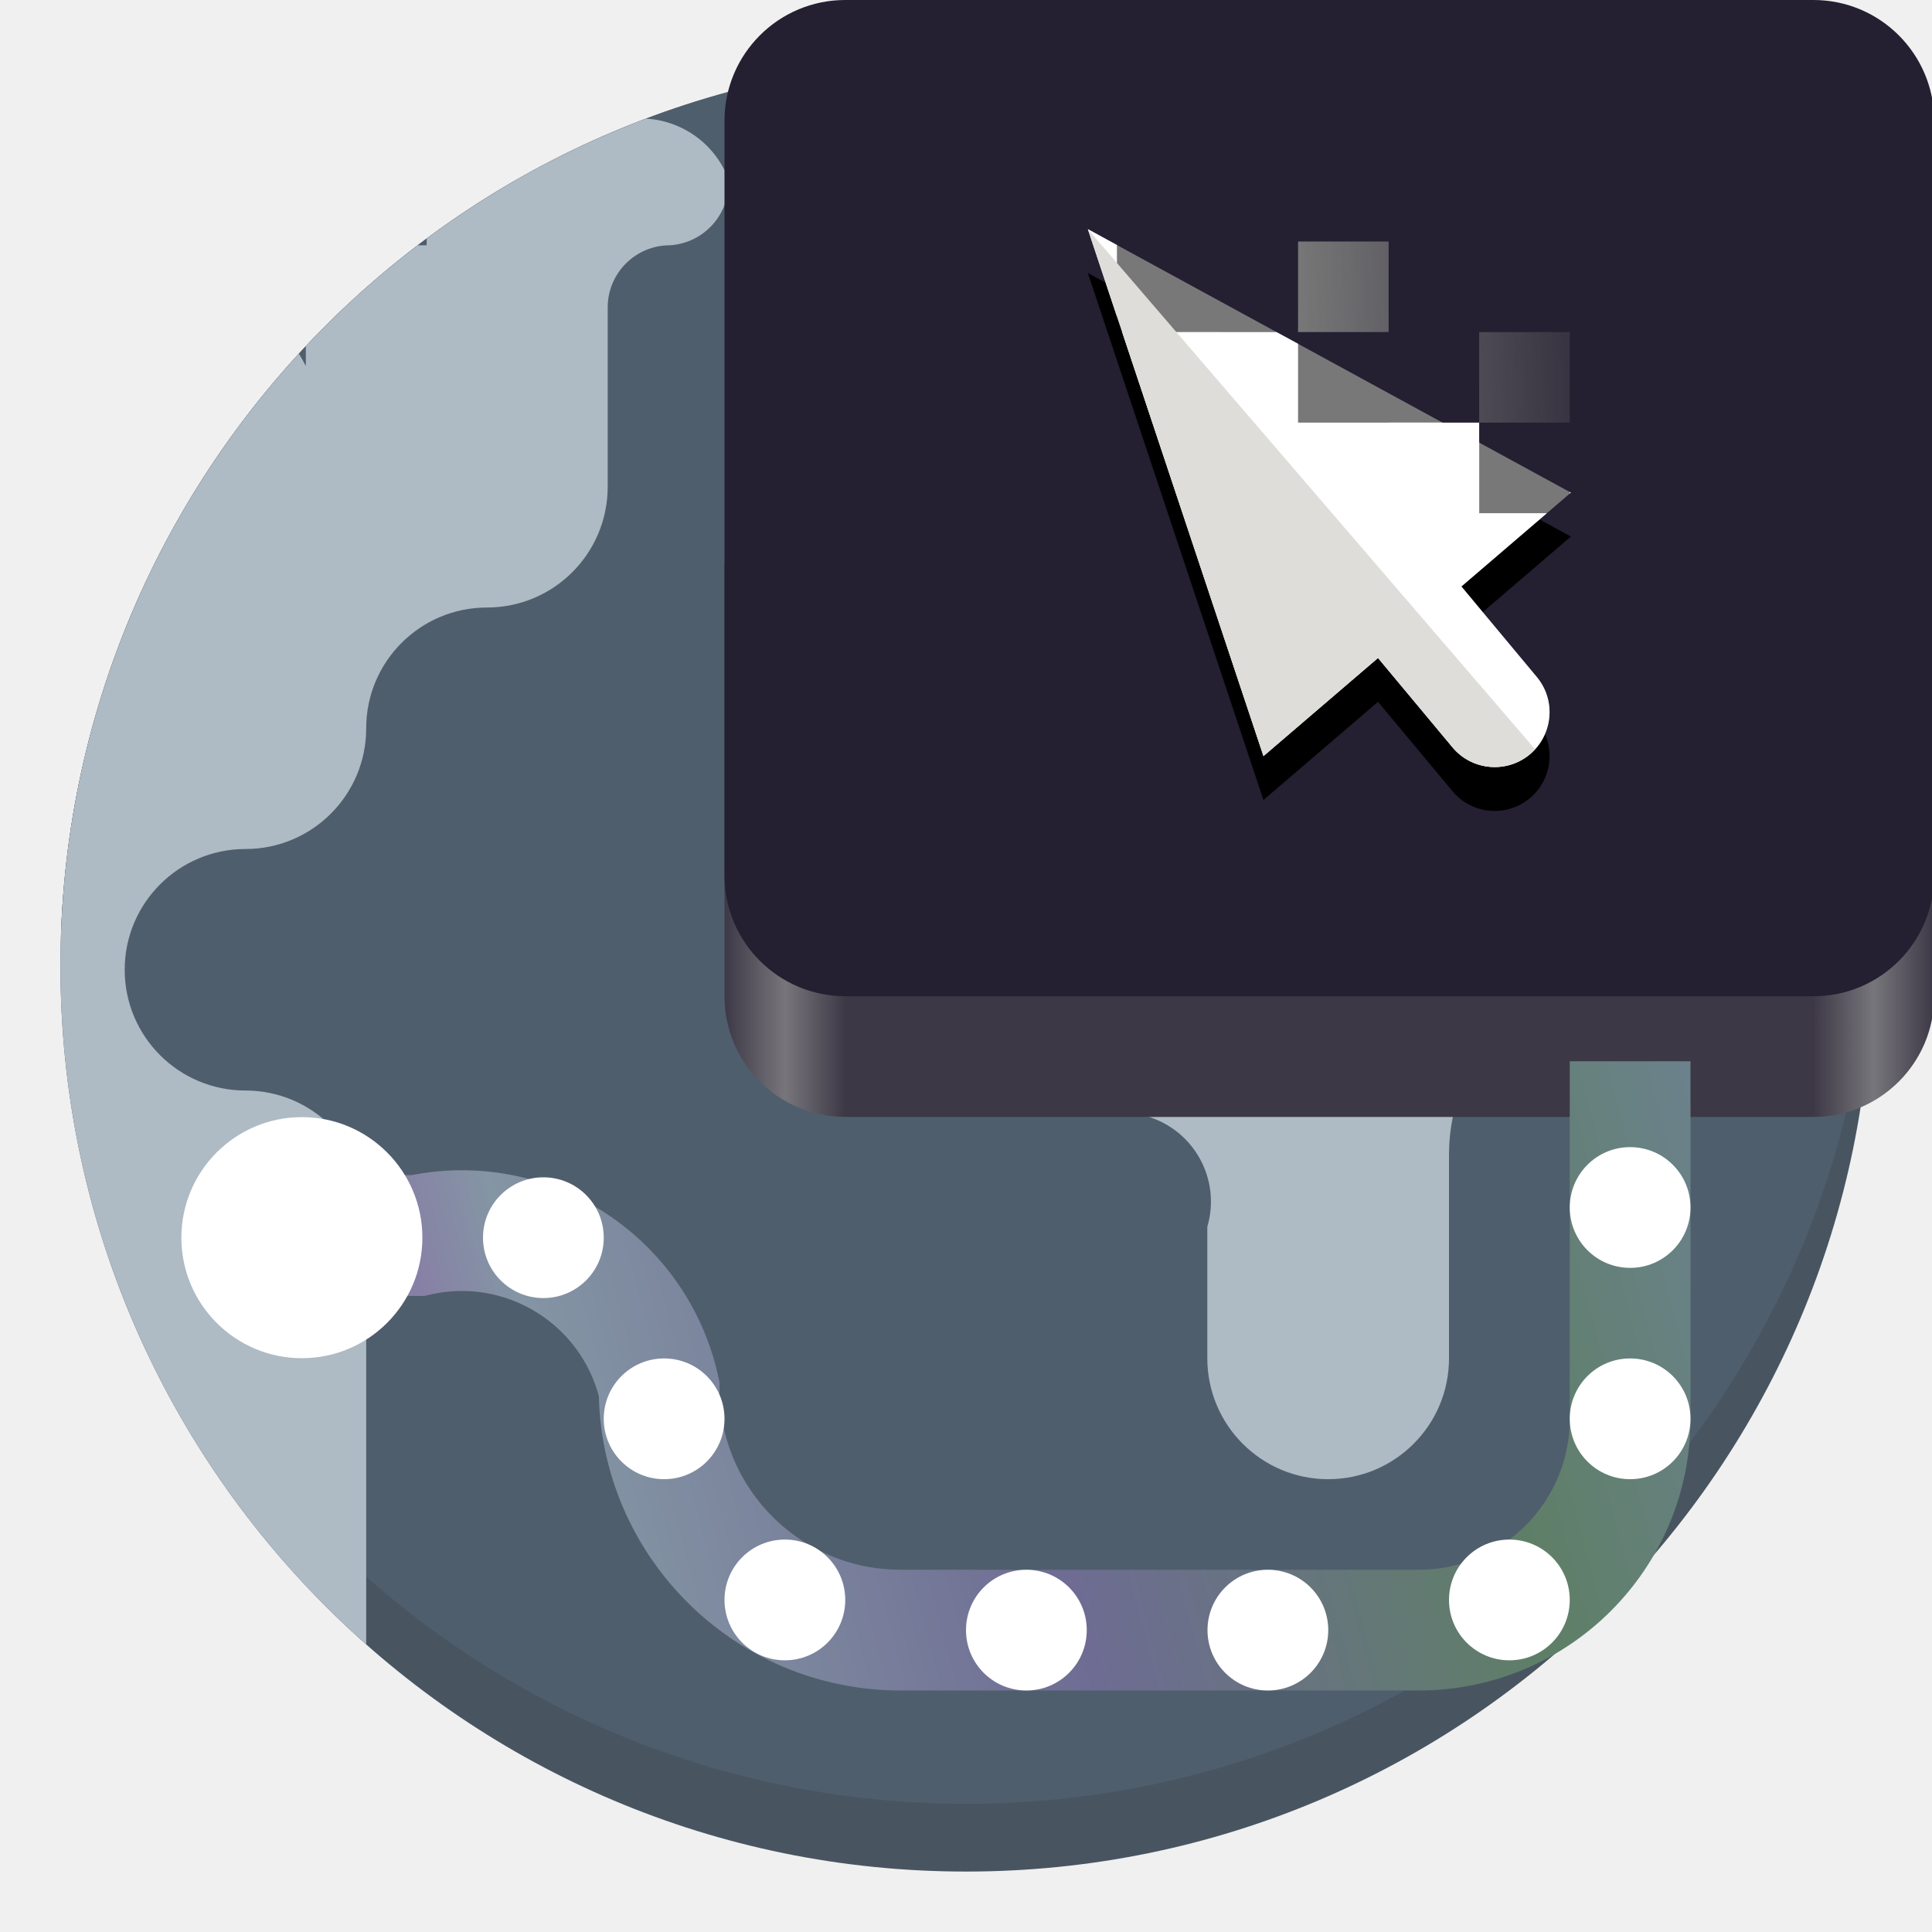
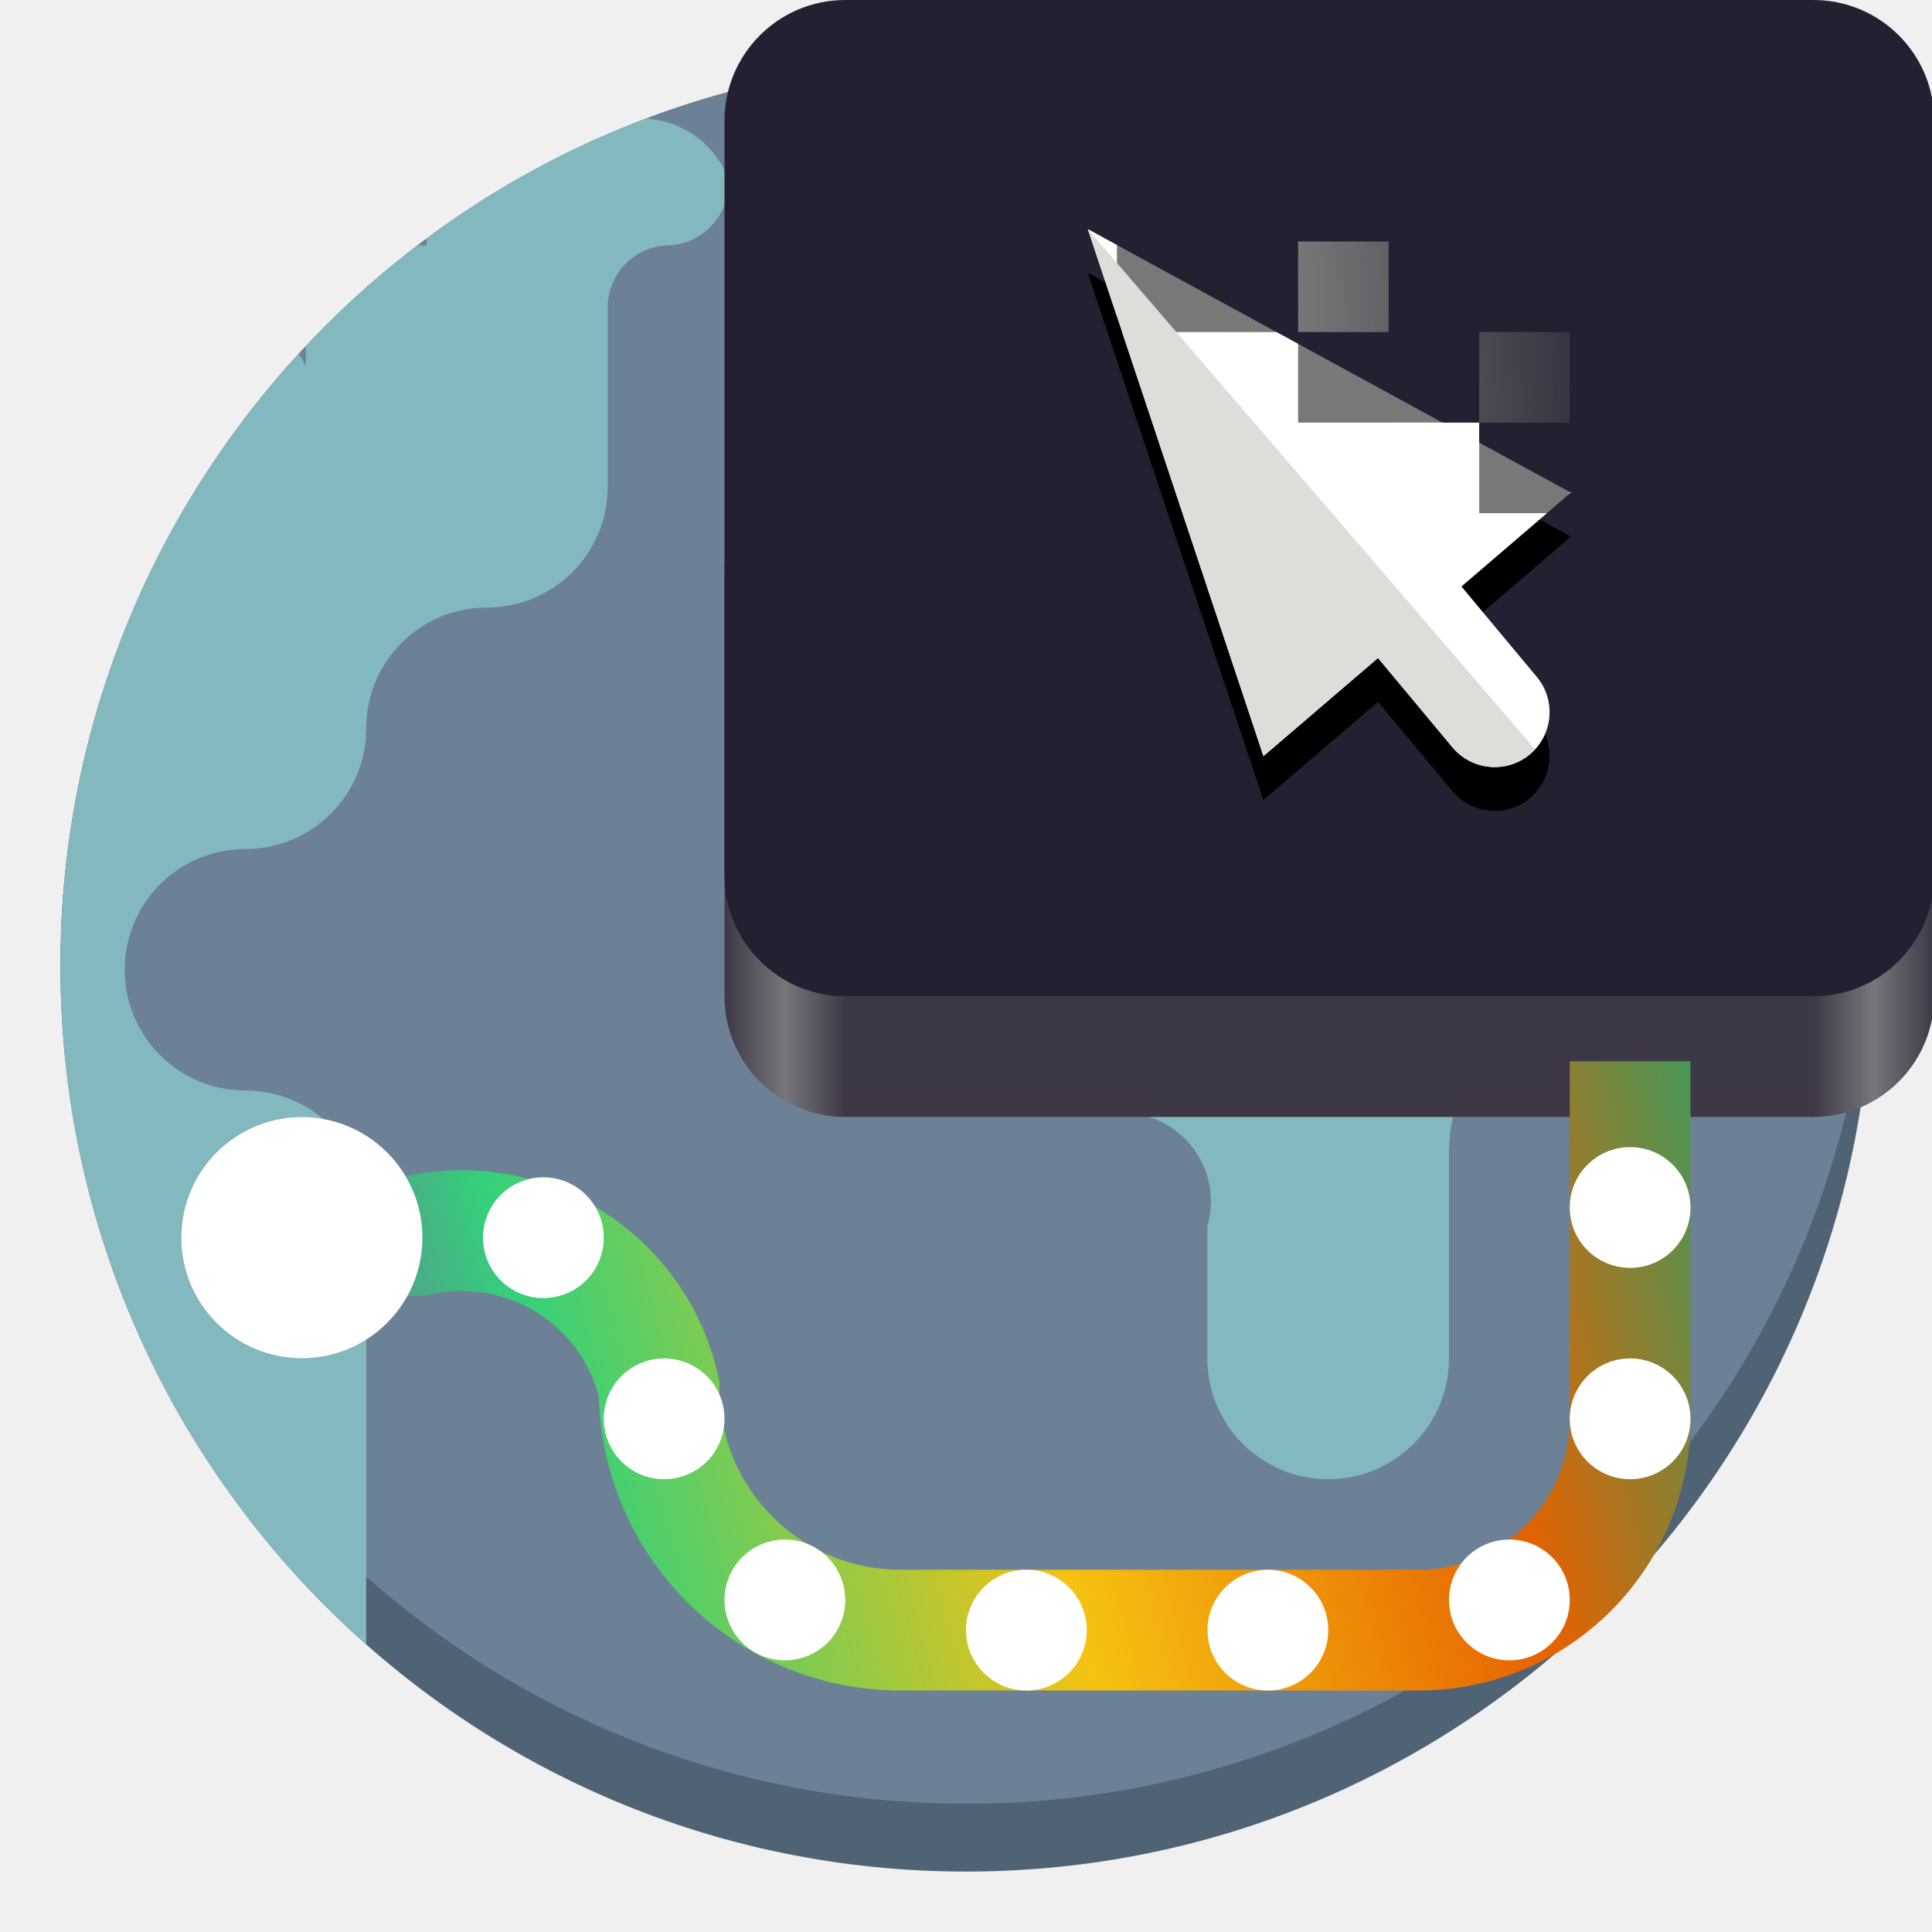
<svg xmlns="http://www.w3.org/2000/svg" height="128px" viewBox="0 0 128 128" width="128px" version="1.1" id="svg53">
  <defs id="defs53" />
  <clipPath id="a">
    <path d="m 4 4 h 120 v 120 h -120 z m 0 0" id="path1" />
  </clipPath>
  <clipPath id="b">
    <path d="m 123.996 64 c 0 33.133 -26.863 59.996 -59.996 59.996 s -59.996 -26.863 -59.996 -59.996 s 26.863 -59.996 59.996 -59.996 s 59.996 26.863 59.996 59.996 z m 0 0" id="path2" />
  </clipPath>
  <clipPath id="c">
    <path d="m 4 4 h 120 v 116 h -120 z m 0 0" id="path3" />
  </clipPath>
  <clipPath id="d">
    <path d="m 123.996 64 c 0 33.133 -26.863 59.996 -59.996 59.996 s -59.996 -26.863 -59.996 -59.996 s 26.863 -59.996 59.996 -59.996 s 59.996 26.863 59.996 59.996 z m 0 0" id="path4" />
  </clipPath>
  <clipPath id="e">
    <path d="m 68 27 h 56 v 71 h -56 z m 0 0" id="path5" />
  </clipPath>
  <clipPath id="f">
    <path d="m 123.996 64 c 0 33.133 -26.863 59.996 -59.996 59.996 s -59.996 -26.863 -59.996 -59.996 s 26.863 -59.996 59.996 -59.996 s 59.996 26.863 59.996 59.996 z m 0 0" id="path6" />
  </clipPath>
  <clipPath id="g">
    <path d="m 62 21 h 12 v 19 h -12 z m 0 0" id="path7" />
  </clipPath>
  <clipPath id="h">
    <path d="m 123.996 64 c 0 33.133 -26.863 59.996 -59.996 59.996 s -59.996 -26.863 -59.996 -59.996 s 26.863 -59.996 59.996 -59.996 s 59.996 26.863 59.996 59.996 z m 0 0" id="path8" />
  </clipPath>
  <clipPath id="i">
    <path d="m 83 12 h 29 v 11 h -29 z m 0 0" id="path9" />
  </clipPath>
  <clipPath id="j">
    <path d="m 123.996 64 c 0 33.133 -26.863 59.996 -59.996 59.996 s -59.996 -26.863 -59.996 -59.996 s 26.863 -59.996 59.996 -59.996 s 59.996 26.863 59.996 59.996 z m 0 0" id="path10" />
  </clipPath>
  <clipPath id="k">
    <path d="m 4 7 h 45 v 112 h -45 z m 0 0" id="path11" />
  </clipPath>
  <clipPath id="l">
    <path d="m 123.996 64 c 0 33.133 -26.863 59.996 -59.996 59.996 s -59.996 -26.863 -59.996 -59.996 s 26.863 -59.996 59.996 -59.996 s 59.996 26.863 59.996 59.996 z m 0 0" id="path12" />
  </clipPath>
  <linearGradient id="m" gradientTransform="matrix(0.192655 0 0 0.25 38.75254 10.99999)" gradientUnits="userSpaceOnUse" x1="48" x2="464" y1="44" y2="44">
    <stop offset="0" stop-color="#3d3846" id="stop12" />
    <stop offset="0.05" stop-color="#77767b" id="stop13" />
    <stop offset="0.1" stop-color="#3d3846" id="stop14" />
    <stop offset="0.9" stop-color="#3d3846" id="stop15" />
    <stop offset="0.95" stop-color="#77767b" id="stop16" />
    <stop offset="1" stop-color="#3d3846" id="stop17" />
  </linearGradient>
  <linearGradient id="n" gradientUnits="userSpaceOnUse" x1="-136.213" x2="300.91" y1="979.674" y2="862.547">
    <stop offset="0" stop-color="#9141ac" id="stop18" />
-     <stop offset="0.228" stop-color="#33d17a" id="stop19" style="stop-color:#8495a4;stop-opacity:1;" />
-     <stop offset="0.511" stop-color="#f5c211" id="stop20" style="stop-color:#6e6c93;stop-opacity:1;" />
-     <stop offset="0.789" stop-color="#e66100" id="stop21" style="stop-color:#5e7f66;stop-opacity:1;" />
-     <stop offset="1" stop-color="#26a269" id="stop22" style="stop-color:#6e8294;stop-opacity:1;" />
+     <stop offset="0.228" stop-color="#33d17a" id="stop19" style="stop-color:#33d17a;stop-opacity:1;" />
+     <stop offset="0.511" stop-color="#f5c211" id="stop20" style="stop-color:#f5c211;stop-opacity:1;" />
+     <stop offset="0.789" stop-color="#e66100" id="stop21" style="stop-color:#e66100;stop-opacity:1;" />
+     <stop offset="1" stop-color="#26a269" id="stop22" style="stop-color:#26a269;stop-opacity:1;" />
  </linearGradient>
  <linearGradient id="o" gradientUnits="userSpaceOnUse" x1="86" x2="109.446" y1="25.688" y2="24.833">
    <stop offset="0" stop-color="#787878" id="stop23" />
    <stop offset="1" stop-color="#787878" stop-opacity="0" id="stop24" />
  </linearGradient>
  <g clip-path="url(#a)" id="g25">
    <g clip-path="url(#b)" id="g24">
-       <path d="m 123.996 64 c 0 33.133 -26.863 59.996 -59.996 59.996 s -59.996 -26.863 -59.996 -59.996 s 26.863 -59.996 59.996 -59.996 s 59.996 26.863 59.996 59.996 z m 0 0" fill="#485561" id="path24" />
+       <path d="m 123.996 64 c 0 33.133 -26.863 59.996 -59.996 59.996 s -59.996 -26.863 -59.996 -59.996 s 26.863 -59.996 59.996 -59.996 s 59.996 26.863 59.996 59.996 z m 0 0" fill="#506374" id="path24" />
    </g>
  </g>
  <g clip-path="url(#c)" id="g27">
    <g clip-path="url(#d)" id="g26">
-       <path d="m 123.996 59.512 c 0 33.133 -26.863 59.992 -59.996 59.992 s -59.996 -26.859 -59.996 -59.992 c 0 -33.137 26.863 -59.996 59.996 -59.996 s 59.996 26.859 59.996 59.996 z m 0 0" fill="#4f5e6c" id="path25" />
+       <path d="m 123.996 59.512 c 0 33.133 -26.863 59.992 -59.996 59.992 s -59.996 -26.859 -59.996 -59.992 c 0 -33.137 26.863 -59.996 59.996 -59.996 s 59.996 26.859 59.996 59.996 z m 0 0" fill="#6c8195" id="path25" />
    </g>
  </g>
  <g clip-path="url(#e)" id="g29">
    <g clip-path="url(#f)" id="g28">
-       <path d="m 83.73 34.875 v 3.035 c 0 3.93 -3.188 7.117 -7.117 7.117 c -4.727 0.352 -8.273 4.469 -7.922 9.199 v 12.426 c 0 4.035 3.273 7.309 7.309 7.309 c 3.117 0.918 4.906 4.188 3.988 7.309 v 8.719 c 0 4.426 3.586 8.012 8.012 8.012 c 4.422 -0.004 8.004 -3.59 8 -8.012 v -13.504 c 0 -3.242 1.289 -6.352 3.586 -8.641 c 2.293 -2.289 5.406 -3.57 8.648 -3.566 l 11.312 0.027 c 1.887 0.004 3.699 -0.742 5.035 -2.074 c 1.332 -1.332 2.082 -3.141 2.082 -5.027 v -22.328 c 0 -3.93 -3.184 -7.117 -7.117 -7.117 h -28.699 c -3.93 0 -7.117 3.188 -7.117 7.117 z m 0 0" fill="#26a269" id="path27" style="fill:#aebac4;fill-opacity:1" />
+       <path d="m 83.73 34.875 v 3.035 c 0 3.93 -3.188 7.117 -7.117 7.117 c -4.727 0.352 -8.273 4.469 -7.922 9.199 v 12.426 c 0 4.035 3.273 7.309 7.309 7.309 c 3.117 0.918 4.906 4.188 3.988 7.309 v 8.719 c 0 4.426 3.586 8.012 8.012 8.012 c 4.422 -0.004 8.004 -3.59 8 -8.012 v -13.504 c 0 -3.242 1.289 -6.352 3.586 -8.641 c 2.293 -2.289 5.406 -3.57 8.648 -3.566 l 11.312 0.027 c 1.887 0.004 3.699 -0.742 5.035 -2.074 c 1.332 -1.332 2.082 -3.141 2.082 -5.027 v -22.328 c 0 -3.93 -3.184 -7.117 -7.117 -7.117 h -28.699 c -3.93 0 -7.117 3.188 -7.117 7.117 z m 0 0" fill="#83b8be" id="path27" style="fill:#83b8be;fill-opacity:1" />
    </g>
  </g>
  <g clip-path="url(#g)" id="g31">
    <g clip-path="url(#h)" id="g30">
-       <path d="m 67.887 21.047 c 3.211 0 5.809 2.602 5.809 5.809 v 6.379 c 0 3.207 -2.598 5.809 -5.809 5.809 c -3.207 0 -5.809 -2.602 -5.809 -5.809 v -6.379 c 0 -3.207 2.602 -5.809 5.809 -5.809 z m 0 0" fill="#26a269" id="path29" />
+       <path d="m 67.887 21.047 c 3.211 0 5.809 2.602 5.809 5.809 v 6.379 c 0 3.207 -2.598 5.809 -5.809 5.809 c -3.207 0 -5.809 -2.602 -5.809 -5.809 v -6.379 c 0 -3.207 2.602 -5.809 5.809 -5.809 z m 0 0" fill="#83b8be" id="path29" />
    </g>
  </g>
  <g clip-path="url(#i)" id="g33">
    <g clip-path="url(#j)" id="g32">
-       <path d="m 88.484 12.285 h 17.93 c 2.902 0 5.254 2.352 5.254 5.254 c 0 2.902 -2.352 5.254 -5.254 5.254 h -17.93 c -2.898 0 -5.254 -2.352 -5.254 -5.254 c 0 -2.902 2.355 -5.254 5.254 -5.254 z m 0 0" fill="#26a269" id="path31" />
+       <path d="m 88.484 12.285 h 17.93 c 2.902 0 5.254 2.352 5.254 5.254 c 0 2.902 -2.352 5.254 -5.254 5.254 h -17.93 c -2.898 0 -5.254 -2.352 -5.254 -5.254 c 0 -2.902 2.355 -5.254 5.254 -5.254 z m 0 0" fill="#83b8be" id="path31" />
    </g>
  </g>
  <g clip-path="url(#k)" id="g35">
    <g clip-path="url(#l)" id="g34">
-       <path d="m 28.262 16.25 h -8 v 8 c -2.207 -4.418 -7.582 -6.207 -12 -4 c -4.418 2.211 -6.207 7.582 -4 12 v 14 c 0 4.422 -3.582 8 -8 8 s -8 3.582 -8 8 v 16 c 0 4.422 3.582 8 8 8 s 8 3.582 8 8 v 16 c 0 4.422 3.582 8 8 8 h 4 c 4.418 0 8 -3.578 8 -8 v -30 c 0 -4.418 -3.582 -8 -8 -8 s -8 -3.578 -8 -8 c 0 -4.418 3.582 -8 8 -8 s 8 -3.578 8 -8 c 0 -4.418 3.582 -8 8 -8 s 8 -3.578 8 -8 v -11.883 c 0 -2.273 1.844 -4.117 4.117 -4.117 c 2.281 -0.137 4.02 -2.098 3.883 -4.379 c -1.211 -3.211 -4.793 -4.828 -8 -3.621 h -4 c -4.418 0 -8 3.582 -8 8 z m 0 0" fill="#26a269" id="path33" style="fill:#aebac4;fill-opacity:1" />
+       <path d="m 28.262 16.25 h -8 v 8 c -2.207 -4.418 -7.582 -6.207 -12 -4 c -4.418 2.211 -6.207 7.582 -4 12 v 14 c 0 4.422 -3.582 8 -8 8 s -8 3.582 -8 8 v 16 c 0 4.422 3.582 8 8 8 s 8 3.582 8 8 v 16 c 0 4.422 3.582 8 8 8 h 4 c 4.418 0 8 -3.578 8 -8 v -30 c 0 -4.418 -3.582 -8 -8 -8 s -8 -3.578 -8 -8 c 0 -4.418 3.582 -8 8 -8 s 8 -3.578 8 -8 c 0 -4.418 3.582 -8 8 -8 s 8 -3.578 8 -8 v -11.883 c 0 -2.273 1.844 -4.117 4.117 -4.117 c 2.281 -0.137 4.02 -2.098 3.883 -4.379 c -1.211 -3.211 -4.793 -4.828 -8 -3.621 h -4 c -4.418 0 -8 3.582 -8 8 z m 0 0" fill="#83b8be" id="path33" style="fill:#83b8be;fill-opacity:1" />
    </g>
  </g>
  <path d="m 56 29.871 h 64.145 c 4.418 0 8 3.582 8 8 v 28.129 c 0 4.418 -3.582 8 -8 8 h -64.145 c -4.418 0 -8 -3.582 -8 -8 v -28.129 c 0 -4.418 3.582 -8 8 -8 z m 0 0" fill="url(#m)" id="path35" />
  <path d="m 68.145 14.18 h 52 c 4.418 0 8 3.582 8 8 v 35.82 c 0 4.418 -3.582 8 -8 8 h -52 c -4.418 0 -8 -3.582 -8 -8 v -35.82 c 0 -4.418 3.582 -8 8 -8 z m 0 0" fill="#3d3846" id="path36" />
  <path d="m 56 0 h 64.145 c 4.418 0 8 3.582 8 8 v 50 c 0 4.418 -3.582 8 -8 8 h -64.145 c -4.418 0 -8 -3.582 -8 -8 v -50 c 0 -4.418 3.582 -8 8 -8 z m 0 0" fill="#241f31" id="path37" />
  <path d="m 246.995 786.252 v 99.835 c 0 32.581 -26.424 59.005 -59.005 59.005 h -144.698 c -37.241 0 -67.435 -30.194 -67.435 -67.435 c -6.816 -30.425 -37.01 -49.555 -67.435 -42.739 h -49.177" fill="none" stroke="url(#n)" stroke-width="33.717" transform="matrix(0.237266 0 0 0.237266 49.39654 -116.2386)" id="path38" />
  <g fill="#ffffff" id="g47">
    <path d="m 72 108 c 0 2.211 -1.789 4 -4 4 s -4 -1.789 -4 -4 s 1.789 -4 4 -4 s 4 1.789 4 4 z m 0 0" id="path39" />
    <path d="m 88 108 c 0 2.211 -1.789 4 -4 4 s -4 -1.789 -4 -4 s 1.789 -4 4 -4 s 4 1.789 4 4 z m 0 0" id="path40" />
    <path d="m 104 106 c 0 2.211 -1.789 4 -4 4 s -4 -1.789 -4 -4 s 1.789 -4 4 -4 s 4 1.789 4 4 z m 0 0" id="path41" />
    <path d="m 112 94 c 0 2.211 -1.789 4 -4 4 s -4 -1.789 -4 -4 s 1.789 -4 4 -4 s 4 1.789 4 4 z m 0 0" id="path42" />
    <path d="m 112 80 c 0 2.211 -1.789 4 -4 4 s -4 -1.789 -4 -4 s 1.789 -4 4 -4 s 4 1.789 4 4 z m 0 0" id="path43" />
    <path d="m 56 106 c 0 2.211 -1.789 4 -4 4 s -4 -1.789 -4 -4 s 1.789 -4 4 -4 s 4 1.789 4 4 z m 0 0" id="path44" />
    <path d="m 48 94 c 0 2.211 -1.789 4 -4 4 s -4 -1.789 -4 -4 s 1.789 -4 4 -4 s 4 1.789 4 4 z m 0 0" id="path45" />
    <path d="m 40 82 c 0 2.211 -1.789 4 -4 4 s -4 -1.789 -4 -4 s 1.789 -4 4 -4 s 4 1.789 4 4 z m 0 0" id="path46" />
    <path d="m 27.984 82 c 0 4.41 -3.574 7.984 -7.984 7.984 s -7.984 -3.574 -7.984 -7.984 s 3.574 -7.988 7.984 -7.988 s 7.984 3.578 7.984 7.988 z m 0 0" id="path47" />
  </g>
  <path d="m 72.074 18.09 l 11.633 34.91 l 7.59 -6.504 l 4.934 5.922 c 1.285 1.543 3.582 1.754 5.125 0.465 c 1.539 -1.285 1.75 -3.574 0.465 -5.117 l -5 -6 l 7.254 -6.219 z m 0 0" id="path48" />
  <path d="m 72.074 15.184 l 11.633 34.906 l 7.59 -6.5 l 4.934 5.918 c 1.285 1.543 3.582 1.754 5.125 0.469 c 1.539 -1.289 1.75 -3.578 0.465 -5.121 l -5 -6 l 7.254 -6.219 z m 0 0" fill="#787878" id="path49" />
  <path d="m 72.074 15.18 l 1.926 5.785 v -4.734 z m 2.273 6.82 l 9.363 28.094 l 7.586 -6.504 l 4.934 5.922 c 1.285 1.543 3.582 1.75 5.125 0.465 c 1.539 -1.285 1.75 -3.578 0.465 -5.121 l -5 -6 l 5.664 -4.855 h -4.484 v -4.676 l -2.426 -1.324 h -9.574 v -5.223 l -1.426 -0.777 z m 29.652 10.598 v 0.102 l 0.074 -0.062 z m 0 0" fill="#ffffff" id="path50" />
  <path d="m 72.074 15.184 l 11.633 34.906 l 7.59 -6.5 l 4.934 5.918 c 1.285 1.543 3.582 1.754 5.125 0.469 c 0.121 -0.105 0.238 -0.219 0.344 -0.34 z m 0 0" fill="#deddda" id="path51" />
  <path d="m 92 28 h 6 v 6 h -6 z m 0 0" fill="#ffffff" id="path52" />
  <path d="m 98 22 h 6 v 6 h -6 z m -12 -6 h 6 v 6 h -6 z m 0 0" fill="url(#o)" id="path53" />
</svg>
